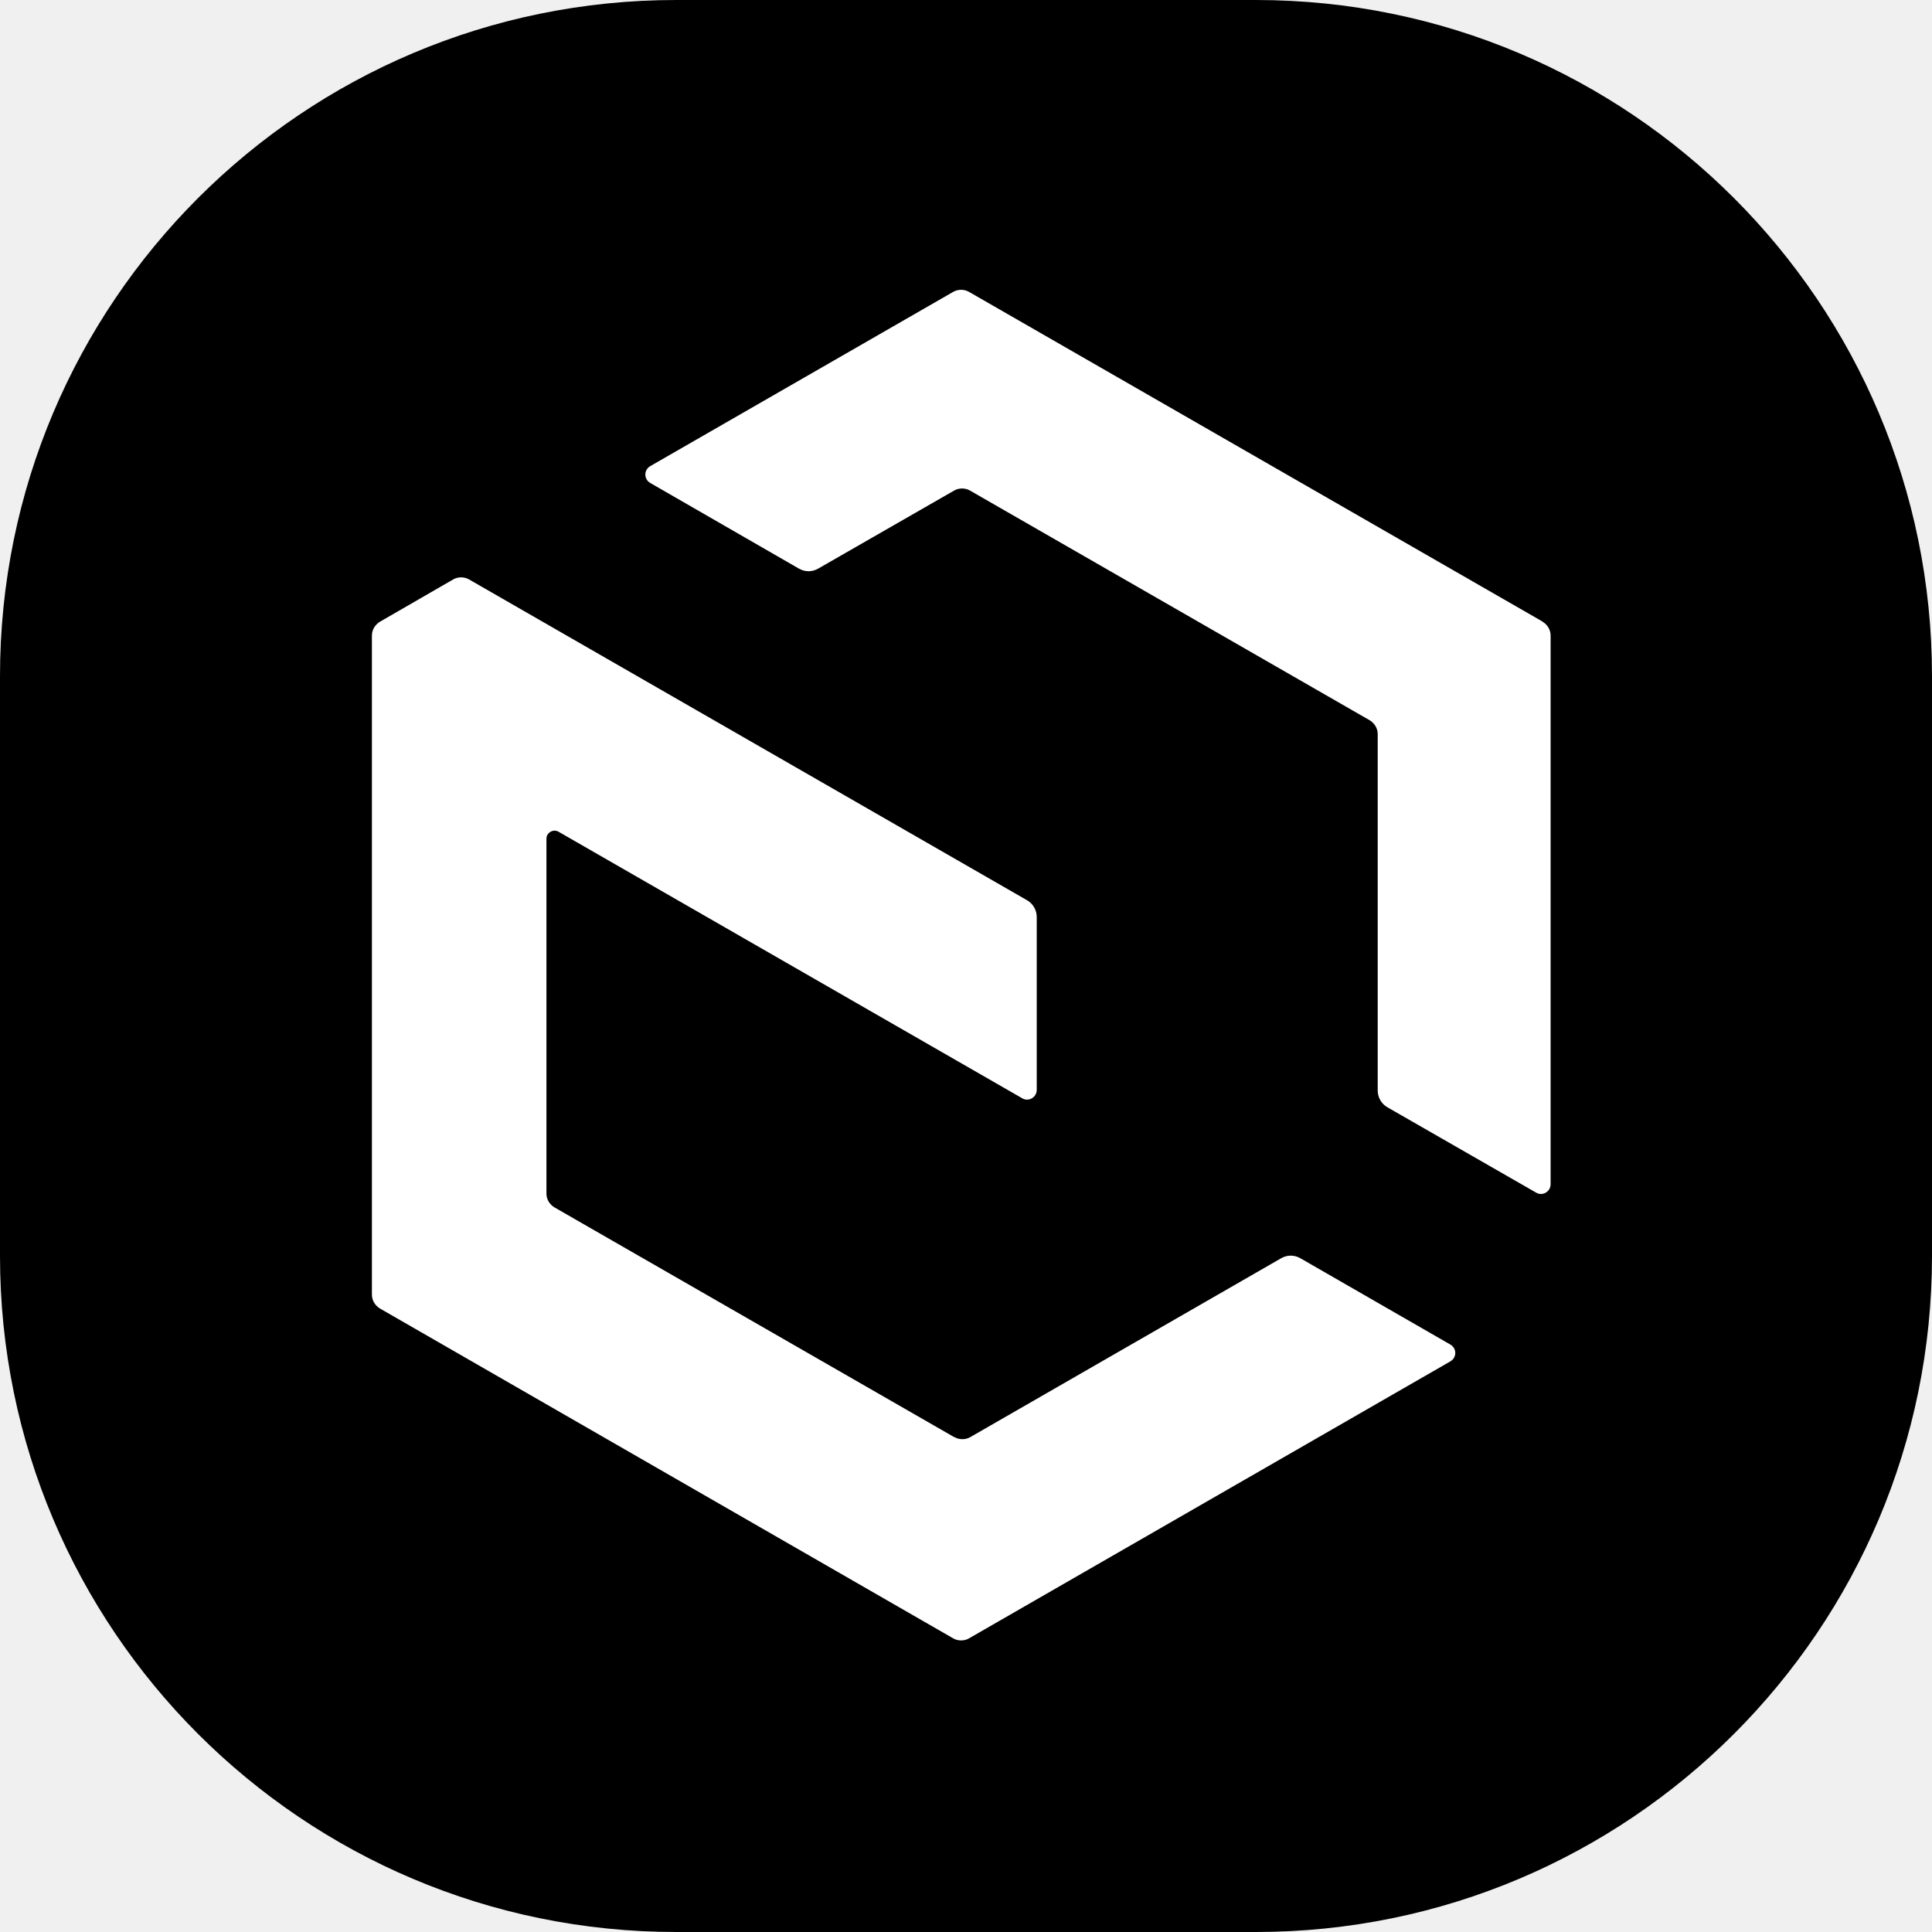
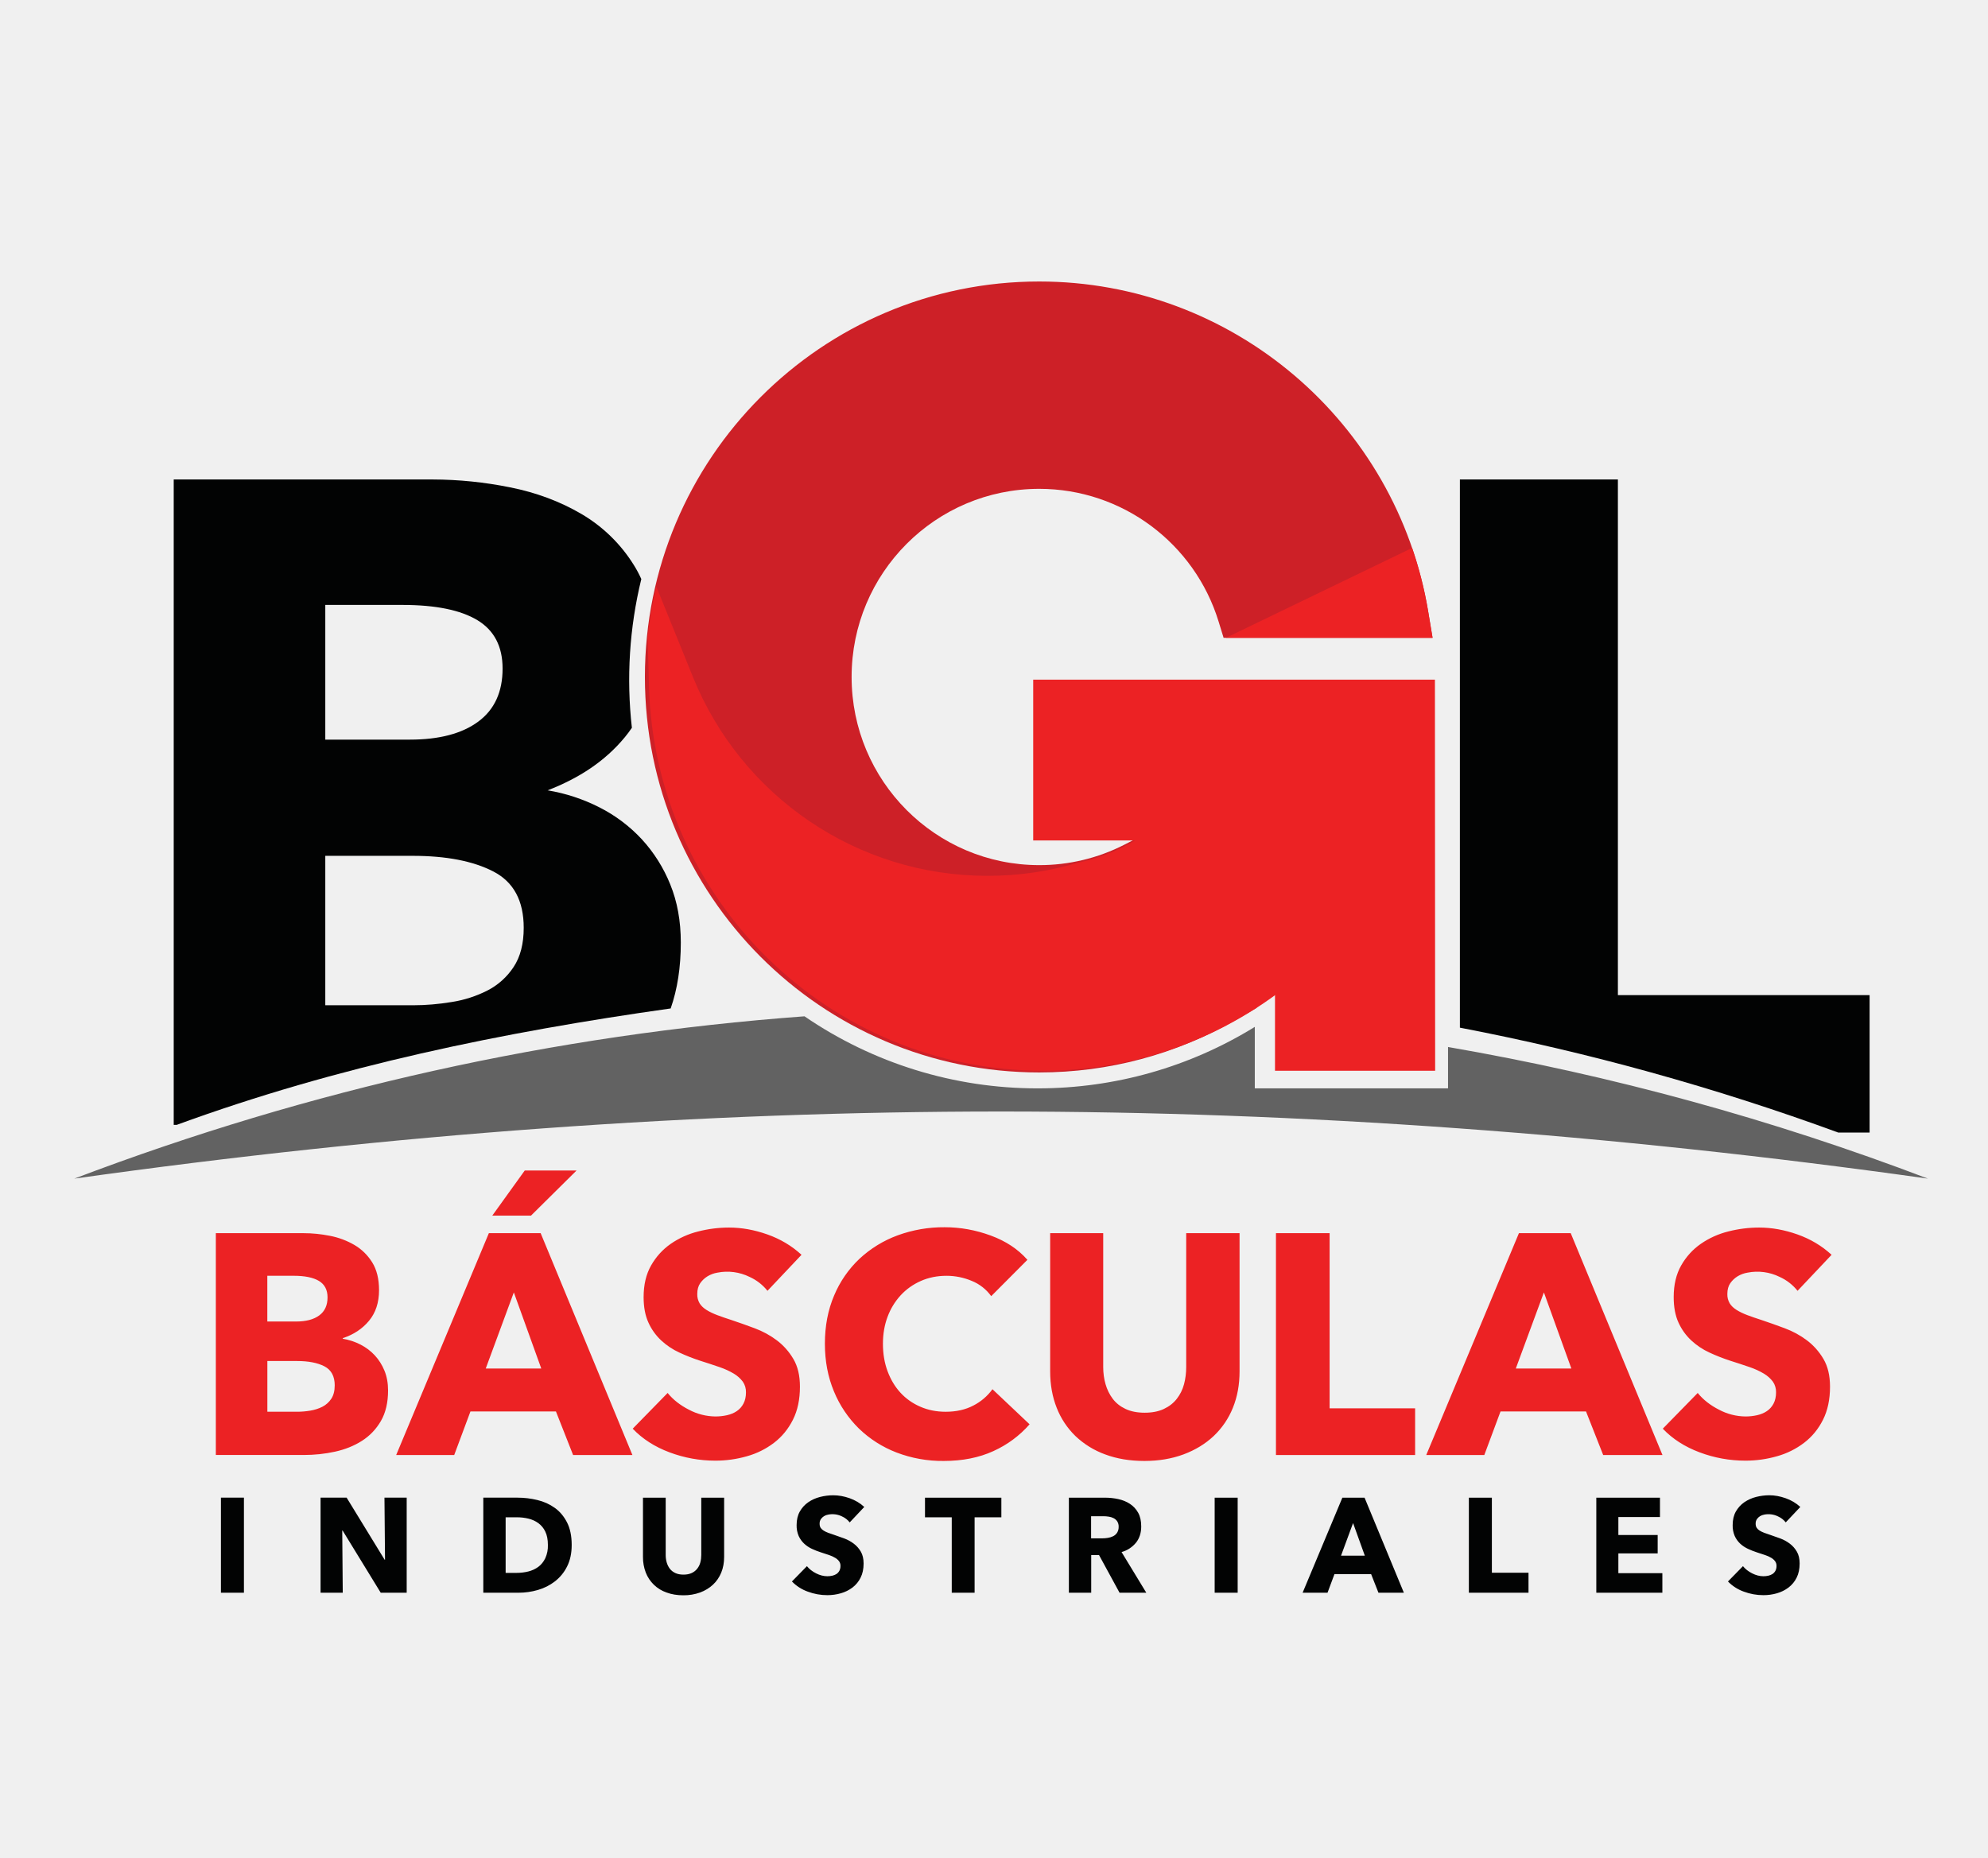
- <svg xmlns="http://www.w3.org/2000/svg" version="1.1" width="1000" height="1000">
-   <style>
-     #light-icon {
-       display: inline;
-     }
-     #dark-icon {
-       display: none;
-     }
- 
-     @media (prefers-color-scheme: dark) {
-       #light-icon {
-         display: none;
-       }
-       #dark-icon {
-         display: inline;
-       }
-     }
-   </style>
-   <g id="light-icon">
-     <svg version="1.1" width="1000" height="1000">
-       <g clip-path="url(#SvgjsClipPath1059)">
-         <rect width="1000" height="1000" fill="#000000" />
-         <g transform="matrix(5,0,0,5,192.5,150)">
-           <svg version="1.1" width="123" height="140">
-             <svg width="123" height="140" viewBox="0 0 123 140" fill="none">
-               <path d="M60.257 118.758L18.904 94.992C18.402 94.692 18.067 94.158 18.067 93.558V56.825C18.067 56.192 18.77 55.792 19.305 56.092L67.316 83.692C67.986 84.092 68.822 83.592 68.822 82.825V64.925C68.822 64.225 68.454 63.558 67.818 63.192L10.071 29.992C9.569 29.692 8.9 29.692 8.398 29.992L0.836 34.358C0.335 34.658 0 35.192 0 35.792V104.025C0 104.625 0.335 105.158 0.836 105.458L60.157 139.592C60.658 139.892 61.328 139.892 61.829 139.592L111.647 110.925C112.317 110.525 112.317 109.592 111.647 109.192L96.123 100.258C95.487 99.892 94.751 99.892 94.116 100.258L61.963 118.758C61.461 119.058 60.792 119.058 60.29 118.758H60.257Z" fill="white" />
-               <path d="M121.149 34.325L61.829 0.225C61.328 -0.075 60.658 -0.075 60.157 0.225L28.807 18.258C28.138 18.658 28.138 19.592 28.807 19.992L44.197 28.858C44.833 29.225 45.569 29.225 46.205 28.858L60.257 20.792C60.759 20.492 61.428 20.492 61.93 20.792L103.283 44.558C103.785 44.858 104.12 45.392 104.12 45.992V82.892C104.12 83.592 104.488 84.258 105.123 84.625L120.514 93.458C121.183 93.858 122.019 93.358 122.019 92.592V35.792C122.019 35.192 121.685 34.658 121.183 34.358L121.149 34.325Z" fill="white" />
-             </svg>
-           </svg>
-         </g>
-       </g>
-       <defs>
-         <clipPath id="SvgjsClipPath1059">
-           <rect width="1000" height="1000" x="0" y="0" rx="350" ry="350" />
-         </clipPath>
-       </defs>
-     </svg>
-   </g>
-   <g id="dark-icon">
-     <svg version="1.1" width="1000" height="1000">
-       <g clip-path="url(#SvgjsClipPath1060)">
-         <rect width="1000" height="1000" fill="#000000" />
-         <g transform="matrix(5,0,0,5,192.5,150)">
-           <svg version="1.1" width="123" height="140">
-             <svg width="123" height="140" viewBox="0 0 123 140" fill="none">
-               <path d="M60.257 118.758L18.904 94.992C18.402 94.692 18.067 94.158 18.067 93.558V56.825C18.067 56.192 18.77 55.792 19.305 56.092L67.316 83.692C67.986 84.092 68.822 83.592 68.822 82.825V64.925C68.822 64.225 68.454 63.558 67.818 63.192L10.071 29.992C9.569 29.692 8.9 29.692 8.398 29.992L0.836 34.358C0.335 34.658 0 35.192 0 35.792V104.025C0 104.625 0.335 105.158 0.836 105.458L60.157 139.592C60.658 139.892 61.328 139.892 61.829 139.592L111.647 110.925C112.317 110.525 112.317 109.592 111.647 109.192L96.123 100.258C95.487 99.892 94.751 99.892 94.116 100.258L61.963 118.758C61.461 119.058 60.792 119.058 60.29 118.758H60.257Z" fill="white" />
-               <path d="M121.149 34.325L61.829 0.225C61.328 -0.075 60.658 -0.075 60.157 0.225L28.807 18.258C28.138 18.658 28.138 19.592 28.807 19.992L44.197 28.858C44.833 29.225 45.569 29.225 46.205 28.858L60.257 20.792C60.759 20.492 61.428 20.492 61.93 20.792L103.283 44.558C103.785 44.858 104.12 45.392 104.12 45.992V82.892C104.12 83.592 104.488 84.258 105.123 84.625L120.514 93.458C121.183 93.858 122.019 93.358 122.019 92.592V35.792C122.019 35.192 121.685 34.658 121.183 34.358L121.149 34.325Z" fill="white" />
-             </svg>
-           </svg>
-         </g>
-       </g>
-       <defs>
-         <clipPath id="SvgjsClipPath1060">
-           <rect width="1000" height="1000" x="0" y="0" rx="350" ry="350" />
-         </clipPath>
-       </defs>
-     </svg>
+ <svg xmlns="http://www.w3.org/2000/svg" height="100" viewBox="0 0 107 100" width="107">
+   <g fill="none" fill-rule="evenodd">
+     <path d="M43.3 54.712a22.16 22.16 0 0 0 12.557 3.879c4.153 0 8.18-1.149 11.68-3.31v3.31h10.4v-2.227a139 139 0 0 1 25.827 7.086q-25.654-3.613-49.882-3.613T4 63.45q19.055-7.245 39.3-8.738" fill="#626262" />
+     <path d="M78.576 25.812v29.511A131 131 0 0 1 98.94 60.97h1.687v-7.399H87.08V25.812zm-69.226 0v34.745h.158c8.68-3.176 17.543-4.99 26.59-6.268q.545-1.556.545-3.548 0-1.739-.568-3.129a8 8 0 0 0-1.533-2.433 8.1 8.1 0 0 0-2.274-1.713 9.6 9.6 0 0 0-2.794-.919c1.714-.662 3.099-1.58 4.153-2.855q.205-.248.383-.512a22.9 22.9 0 0 1 .507-8.007 6 6 0 0 0-.395-.743 8.2 8.2 0 0 0-2.819-2.756q-1.73-1.017-3.856-1.44a21.3 21.3 0 0 0-4.153-.422zm8.158 6.754h4.154q2.67 0 4.03.819 1.359.819 1.359 2.607 0 1.887-1.31 2.855-1.31.97-3.683.97h-4.55zm0 13.507h4.698q2.72 0 4.35.844 1.632.844 1.632 3.03 0 1.29-.544 2.11a3.7 3.7 0 0 1-1.409 1.266 6.4 6.4 0 0 1-1.928.62q-1.064.174-2.052.174h-4.747zm-5.617 39.67v-5.118h1.238v5.118zm8.832-1.778-.03-3.34h1.196v5.118h-1.397l-2.051-3.347h-.021l.028 3.347h-1.194v-5.118h1.403l2.044 3.34zm9.133-2.794q.41.293.662.784t.252 1.215q0 .672-.248 1.16a2.3 2.3 0 0 1-.655.802q-.407.315-.918.463-.51.148-1.036.148h-1.9v-5.118h1.842q.54 0 1.066.127.525.126.935.42m-.507 2.714a1.6 1.6 0 0 0 .14-.715q0-.435-.14-.72a1.2 1.2 0 0 0-.374-.455 1.5 1.5 0 0 0-.533-.242 2.6 2.6 0 0 0-.615-.072h-.612v2.993h.583q.33 0 .637-.076.305-.077.54-.25.233-.174.374-.463m8.395-.173v-3.087h1.231v3.188q0 .464-.154.842-.156.38-.443.65-.288.271-.695.424a2.6 2.6 0 0 1-.903.151q-.504 0-.907-.151a1.84 1.84 0 0 1-1.116-1.073 2.3 2.3 0 0 1-.15-.843v-3.188h1.223v3.087q0 .21.054.398t.165.336a.8.8 0 0 0 .296.235q.184.086.442.086.259 0 .443-.086a.8.8 0 0 0 .298-.235.9.9 0 0 0 .166-.336q.05-.189.05-.398m6.608-2.093a.6.6 0 0 0-.17.16.43.43 0 0 0-.068.249q0 .13.054.217a.5.5 0 0 0 .159.151q.105.066.248.12t.324.112q.258.087.54.191.28.105.51.279.23.172.382.43.15.255.151.64 0 .44-.162.762a1.5 1.5 0 0 1-.435.531 1.9 1.9 0 0 1-.626.31 2.6 2.6 0 0 1-.727.102q-.548 0-1.058-.191a2.24 2.24 0 0 1-.85-.546l.807-.824q.187.231.493.387.305.155.608.155.136 0 .266-.029a.7.7 0 0 0 .227-.094.5.5 0 0 0 .154-.173.55.55 0 0 0 .058-.26.4.4 0 0 0-.072-.246.7.7 0 0 0-.205-.184 1.7 1.7 0 0 0-.331-.153 17 17 0 0 0-.45-.148 4 4 0 0 1-.478-.187 1.6 1.6 0 0 1-.418-.28 1.3 1.3 0 0 1-.295-.411 1.4 1.4 0 0 1-.112-.59q0-.425.173-.73.172-.303.453-.498t.634-.285.712-.09q.432 0 .882.158.45.16.788.47l-.784.832a1.1 1.1 0 0 0-.414-.322 1.16 1.16 0 0 0-.741-.098.6.6 0 0 0-.227.083m5.434.062v-1.056h4.11v1.056h-1.44v4.062h-1.23v-4.062zm11.357 1.366a1.53 1.53 0 0 1-.777.506l1.332 2.19h-1.44l-1.106-2.031h-.42v2.031H57.53v-5.118h1.943q.368 0 .717.076t.626.257q.276.18.443.477.165.296.165.737 0 .52-.28.875m-1.019-.535a.56.56 0 0 0 .084-.318.5.5 0 0 0-.076-.293.5.5 0 0 0-.196-.173.8.8 0 0 0-.267-.083 2 2 0 0 0-.286-.022h-.658v1.192h.586q.152 0 .311-.025a1 1 0 0 0 .29-.09.55.55 0 0 0 .212-.188m5.252 3.231v-5.118h1.238v5.118zm6.873-5.118h1.195l2.116 5.118h-1.368l-.396-1.004h-1.972l-.374 1.004H70.11zm-.072 3.123h1.281l-.633-1.757zm8.119-3.123v4.041h1.972v1.077h-3.21v-5.118zm6.808 3v1.063h2.368v1.055h-3.555v-5.118h3.426v1.041h-2.239v.969h2.116v.99zm9.225-.527q.23.173.381.43.151.255.151.64 0 .44-.161.762a1.5 1.5 0 0 1-.436.531 1.9 1.9 0 0 1-.626.311 2.6 2.6 0 0 1-.727.101q-.548 0-1.058-.191a2.24 2.24 0 0 1-.85-.546l.807-.824q.187.231.493.386.305.156.608.156.136 0 .266-.029a.7.7 0 0 0 .227-.094.5.5 0 0 0 .155-.173.55.55 0 0 0 .057-.26.4.4 0 0 0-.072-.246.7.7 0 0 0-.205-.185 1.6 1.6 0 0 0-.331-.151 17 17 0 0 0-.45-.148 4 4 0 0 1-.478-.189 1.6 1.6 0 0 1-.418-.278 1.3 1.3 0 0 1-.295-.412 1.4 1.4 0 0 1-.111-.59q0-.425.172-.73.173-.302.454-.498a2 2 0 0 1 .633-.285q.352-.09.713-.091.43 0 .881.16.45.158.788.469l-.784.831a1.1 1.1 0 0 0-.414-.321 1.17 1.17 0 0 0-.741-.098.7.7 0 0 0-.227.083.6.6 0 0 0-.17.16.43.43 0 0 0-.068.248q0 .131.055.217a.5.5 0 0 0 .158.152q.104.065.248.12t.324.112q.26.086.54.191t.51.279" fill="#020303" />
+     <path d="M18.016 74.584q0-.741-.554-1.029-.554-.286-1.478-.286H14.39V76H16q.336 0 .697-.059.36-.06.655-.21a1.26 1.26 0 0 0 .479-.43q.184-.279.184-.718m-.386-4.74q0-.607-.462-.885t-1.368-.278h-1.411v2.463h1.545q.806 0 1.251-.33.445-.328.445-.97m3.258 5.01q0 .978-.386 1.645-.387.666-1.024 1.071-.639.405-1.453.582t-1.671.177h-4.736V66.387h4.736q.688 0 1.41.143a4.2 4.2 0 0 1 1.31.49q.588.345.958.935t.37 1.502q0 .995-.538 1.644-.538.65-1.41.936v.034q.502.084.948.312.444.228.772.582.328.355.521.826.193.473.193 1.063m7.692-9.412h-2.083l1.747-2.428h2.788zm2.267 12.887-.924-2.345h-4.601l-.874 2.345h-3.123l4.988-11.942H29.1l4.938 11.942zm-3.19-8.754-1.512 4.098h2.989zm13.652-.085a2.6 2.6 0 0 0-.965-.75 2.72 2.72 0 0 0-1.73-.228 1.5 1.5 0 0 0-.529.194q-.235.144-.395.371-.16.228-.16.582a.94.94 0 0 0 .127.506q.126.202.37.354.243.152.579.279t.755.261q.605.203 1.26.447.655.245 1.192.65t.89 1.003q.354.6.353 1.493 0 1.03-.378 1.78t-1.016 1.239a4.3 4.3 0 0 1-1.461.725 6.1 6.1 0 0 1-1.696.237q-1.276 0-2.469-.448-1.192-.446-1.981-1.273l1.88-1.923q.437.54 1.15.903a3.1 3.1 0 0 0 1.42.362q.319 0 .621-.067t.53-.22a1.1 1.1 0 0 0 .36-.404q.135-.254.135-.607a.97.97 0 0 0-.168-.574 1.7 1.7 0 0 0-.479-.43 4 4 0 0 0-.773-.354 40 40 0 0 0-1.049-.346 10 10 0 0 1-1.117-.439 3.7 3.7 0 0 1-.974-.65 3 3 0 0 1-.688-.96q-.261-.565-.261-1.375 0-.995.403-1.704.404-.708 1.058-1.164a4.5 4.5 0 0 1 1.478-.666 6.7 6.7 0 0 1 1.663-.21q1.007 0 2.057.37 1.05.371 1.84 1.097zm12.16 8.628q-1.16.531-2.67.531a6.9 6.9 0 0 1-2.545-.455 6 6 0 0 1-2.024-1.29 6 6 0 0 1-1.344-2q-.486-1.163-.487-2.563 0-1.434.496-2.597a5.8 5.8 0 0 1 1.369-1.982 6.1 6.1 0 0 1 2.048-1.257 7.2 7.2 0 0 1 2.536-.438q1.26 0 2.477.447 1.218.446 1.974 1.307l-1.948 1.956a2.4 2.4 0 0 0-1.058-.826 3.5 3.5 0 0 0-1.344-.27q-.755 0-1.385.278-.63.279-1.083.768a3.5 3.5 0 0 0-.706 1.155q-.252.666-.252 1.459 0 .81.252 1.484.252.675.697 1.156t1.067.75q.62.27 1.36.27.856 0 1.495-.337a2.9 2.9 0 0 0 1.024-.877l1.998 1.889a5.7 5.7 0 0 1-1.948 1.442m12.889-2.328a4.3 4.3 0 0 1-1.033 1.518q-.672.632-1.62.987-.95.354-2.108.354-1.176 0-2.117-.354a4.6 4.6 0 0 1-1.595-.987 4.3 4.3 0 0 1-1.007-1.518q-.353-.885-.353-1.965v-7.438h2.855v7.202q0 .49.126.928t.386.784.689.548q.428.203 1.032.203t1.033-.203q.429-.201.697-.548.27-.346.387-.784t.117-.928v-7.202h2.872v7.438q0 1.08-.361 1.965m2.32 2.539V66.387h2.888v9.429h4.602v2.513zm17.612 0-.924-2.345h-4.601l-.873 2.345h-3.125l4.988-11.942h2.788l4.938 11.942zm-3.191-8.754-1.512 4.098h2.99zm13.653-.085a2.6 2.6 0 0 0-.965-.75 2.72 2.72 0 0 0-1.73-.228 1.5 1.5 0 0 0-.529.194q-.235.144-.395.371-.16.228-.16.582a.94.94 0 0 0 .127.506q.126.202.37.354.243.152.578.279.336.127.756.261.605.203 1.26.447.655.245 1.192.65t.89 1.003q.353.6.353 1.493 0 1.03-.378 1.78-.377.75-1.016 1.239a4.3 4.3 0 0 1-1.461.725 6.1 6.1 0 0 1-1.696.237q-1.277 0-2.469-.448-1.192-.446-1.981-1.273l1.88-1.923q.437.54 1.15.903a3.1 3.1 0 0 0 1.42.362q.319 0 .621-.067t.53-.22a1.1 1.1 0 0 0 .36-.404q.135-.254.135-.607a.97.97 0 0 0-.168-.574 1.7 1.7 0 0 0-.479-.43 4 4 0 0 0-.773-.354 40 40 0 0 0-1.049-.346 10 10 0 0 1-1.117-.439 3.7 3.7 0 0 1-.974-.65 3 3 0 0 1-.689-.96q-.26-.565-.26-1.375 0-.995.403-1.704.403-.708 1.058-1.164a4.5 4.5 0 0 1 1.478-.666 6.7 6.7 0 0 1 1.663-.21q1.007 0 2.057.37 1.049.371 1.84 1.097z" fill="#EC2224" />
+     <path d="M34.711 36.444c0 11.758 9.503 21.29 21.224 21.29 3.759 0 7.378-.983 10.567-2.823l1.142-.658-6.167-9.27-.973.496a10 10 0 0 1-4.57 1.094c-5.577 0-10.098-4.536-10.098-10.13 0-5.592 4.52-10.127 10.099-10.127 4.466 0 8.364 2.933 9.655 7.149l.268.872h11.247l-.24-1.44c-1.704-10.184-10.527-17.743-20.93-17.743-11.721 0-21.224 9.531-21.224 21.29" fill="#CD2027" />
+     <path d="M65.98 34.337h11.125l-.24-1.44a21.3 21.3 0 0 0-.861-3.4zm-31.122.003.072 2.61c.317 11.506 9.716 20.693 21.215 20.693a21.14 21.14 0 0 0 13.737-5.06 21.4 21.4 0 0 0 3.646-4.154 21.3 21.3 0 0 0 3.546-9.97h-9.036l-.361.583a17.2 17.2 0 0 1-5.978 5.812 10.1 10.1 0 0 1-3.7 1.595 17 17 0 0 1-4.853.701c-7.021 0-13.249-4.284-15.847-10.699l-1.973-4.872a21 21 0 0 0-.468 2.761" fill="#EC2224" />
+     <path d="M55.61 36.587v8.658h13.014v12.398h8.62l-.012-21.056z" fill="#EC2224" />
  </g>
</svg>
